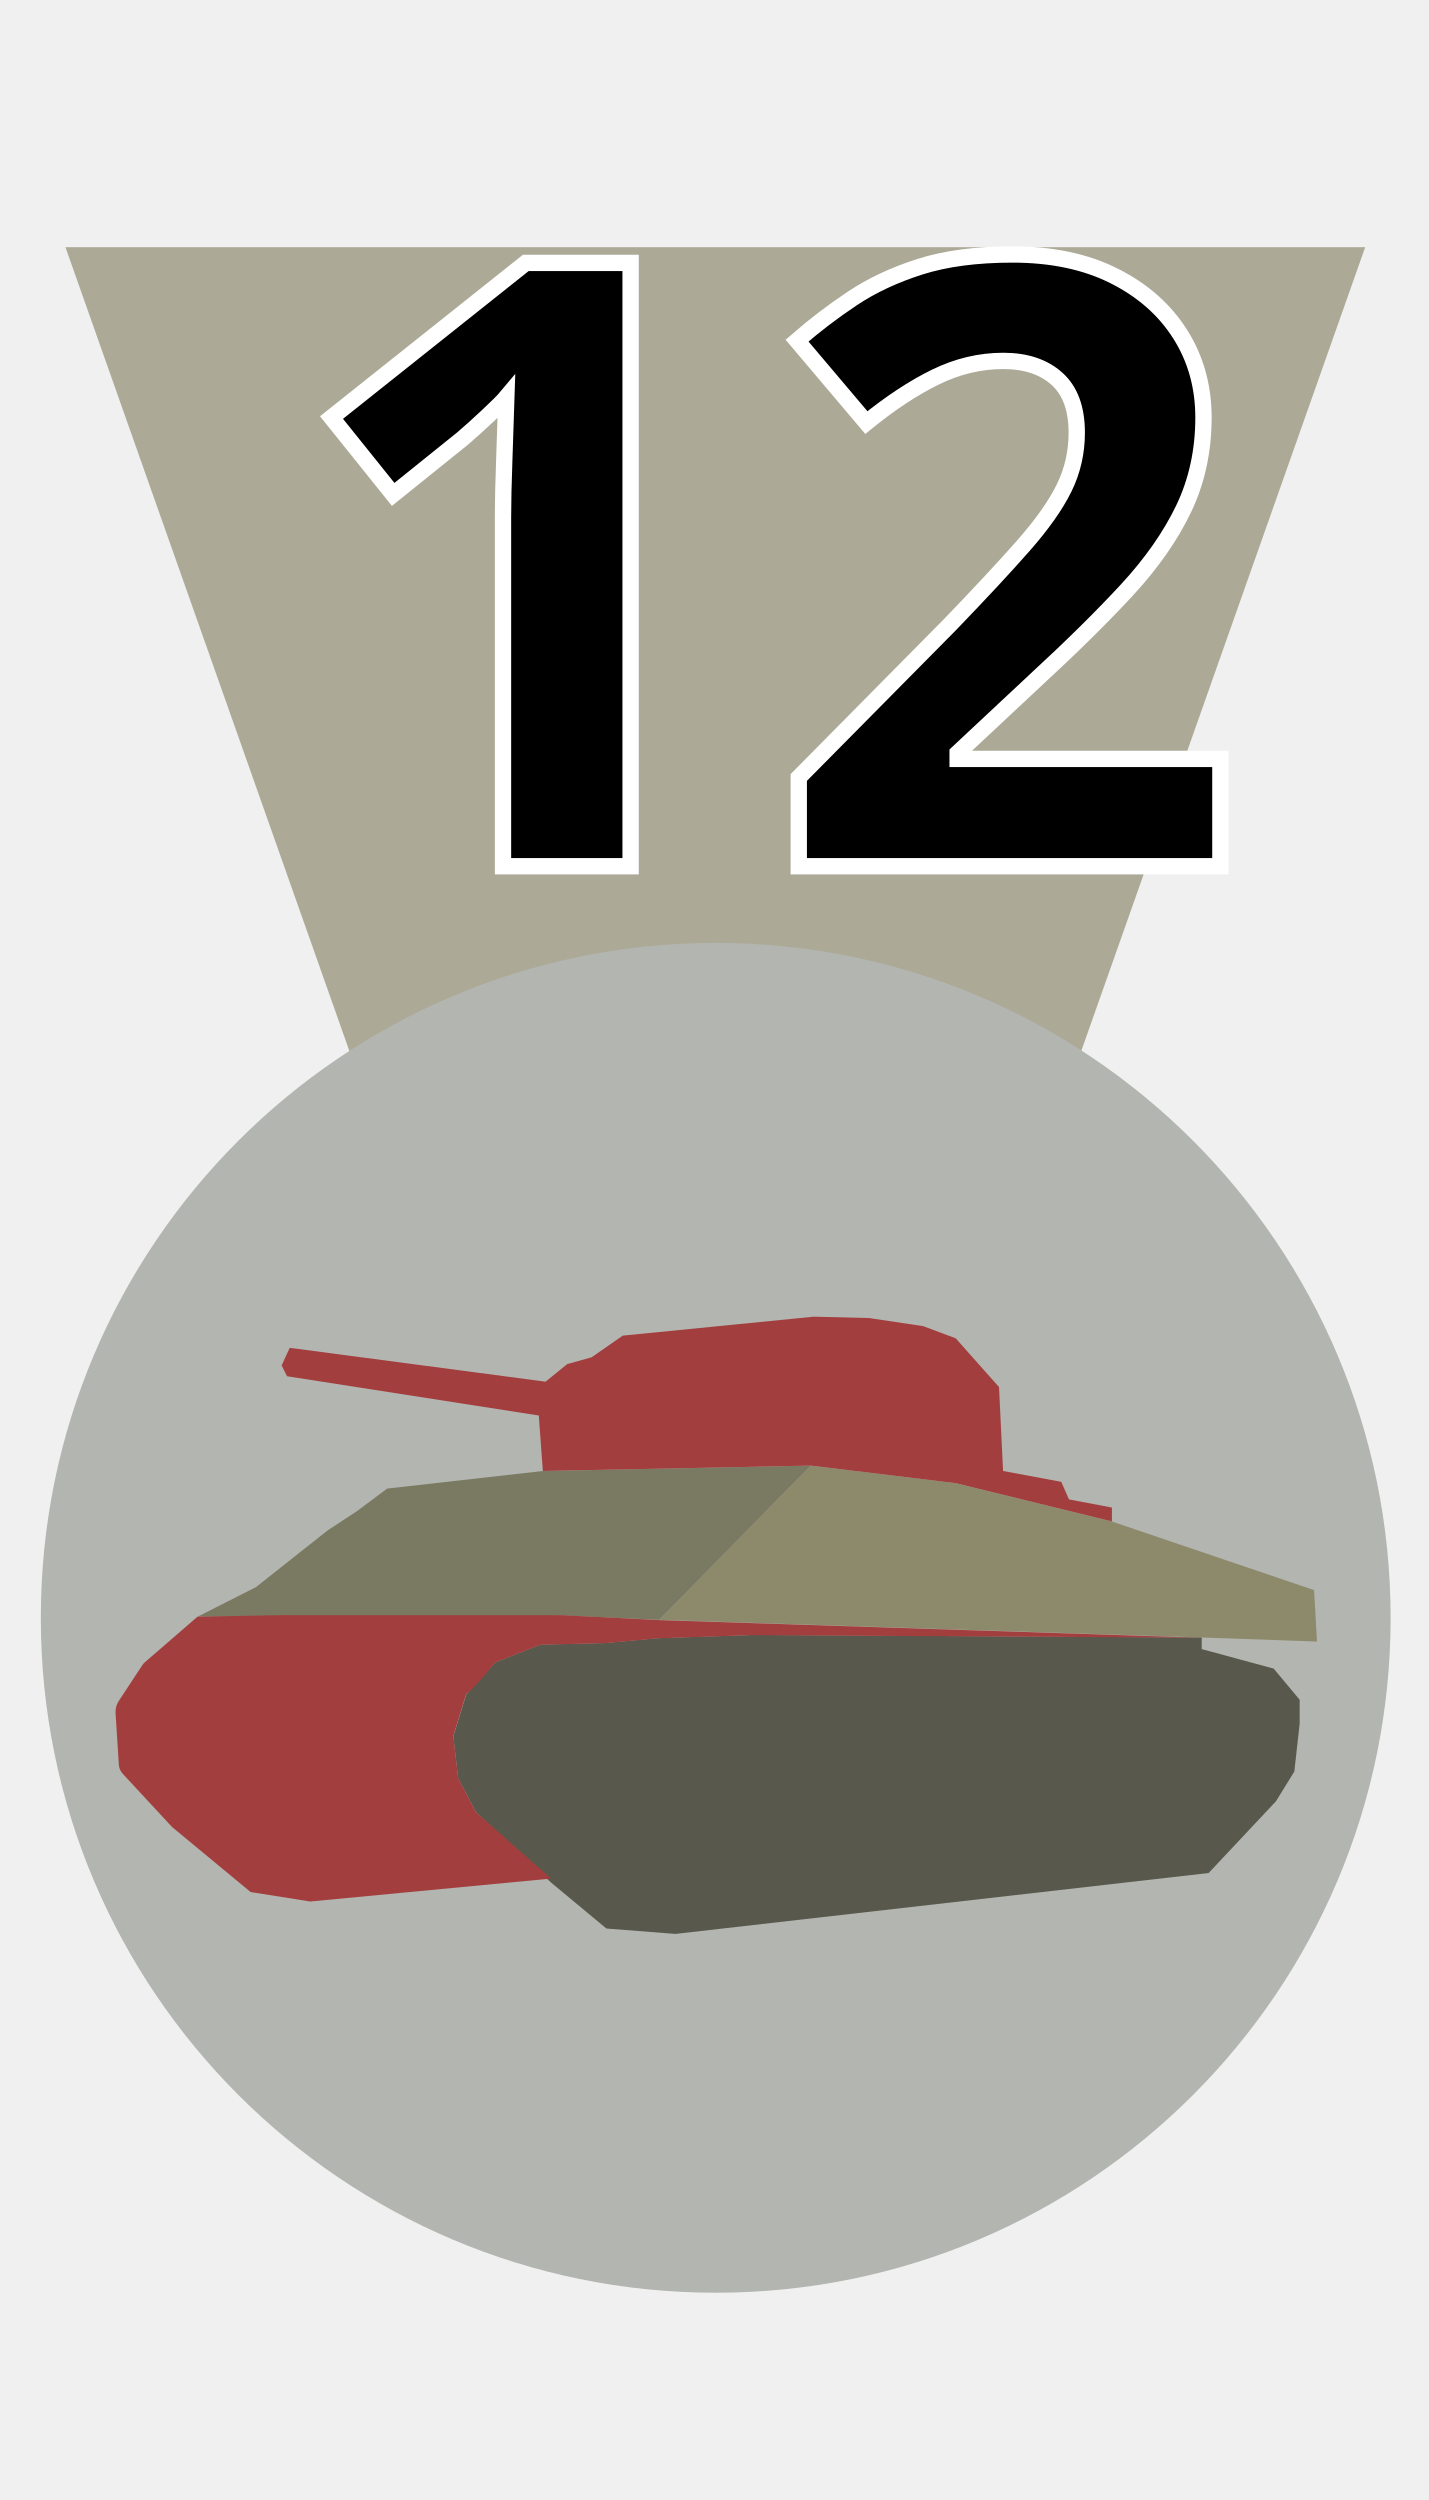
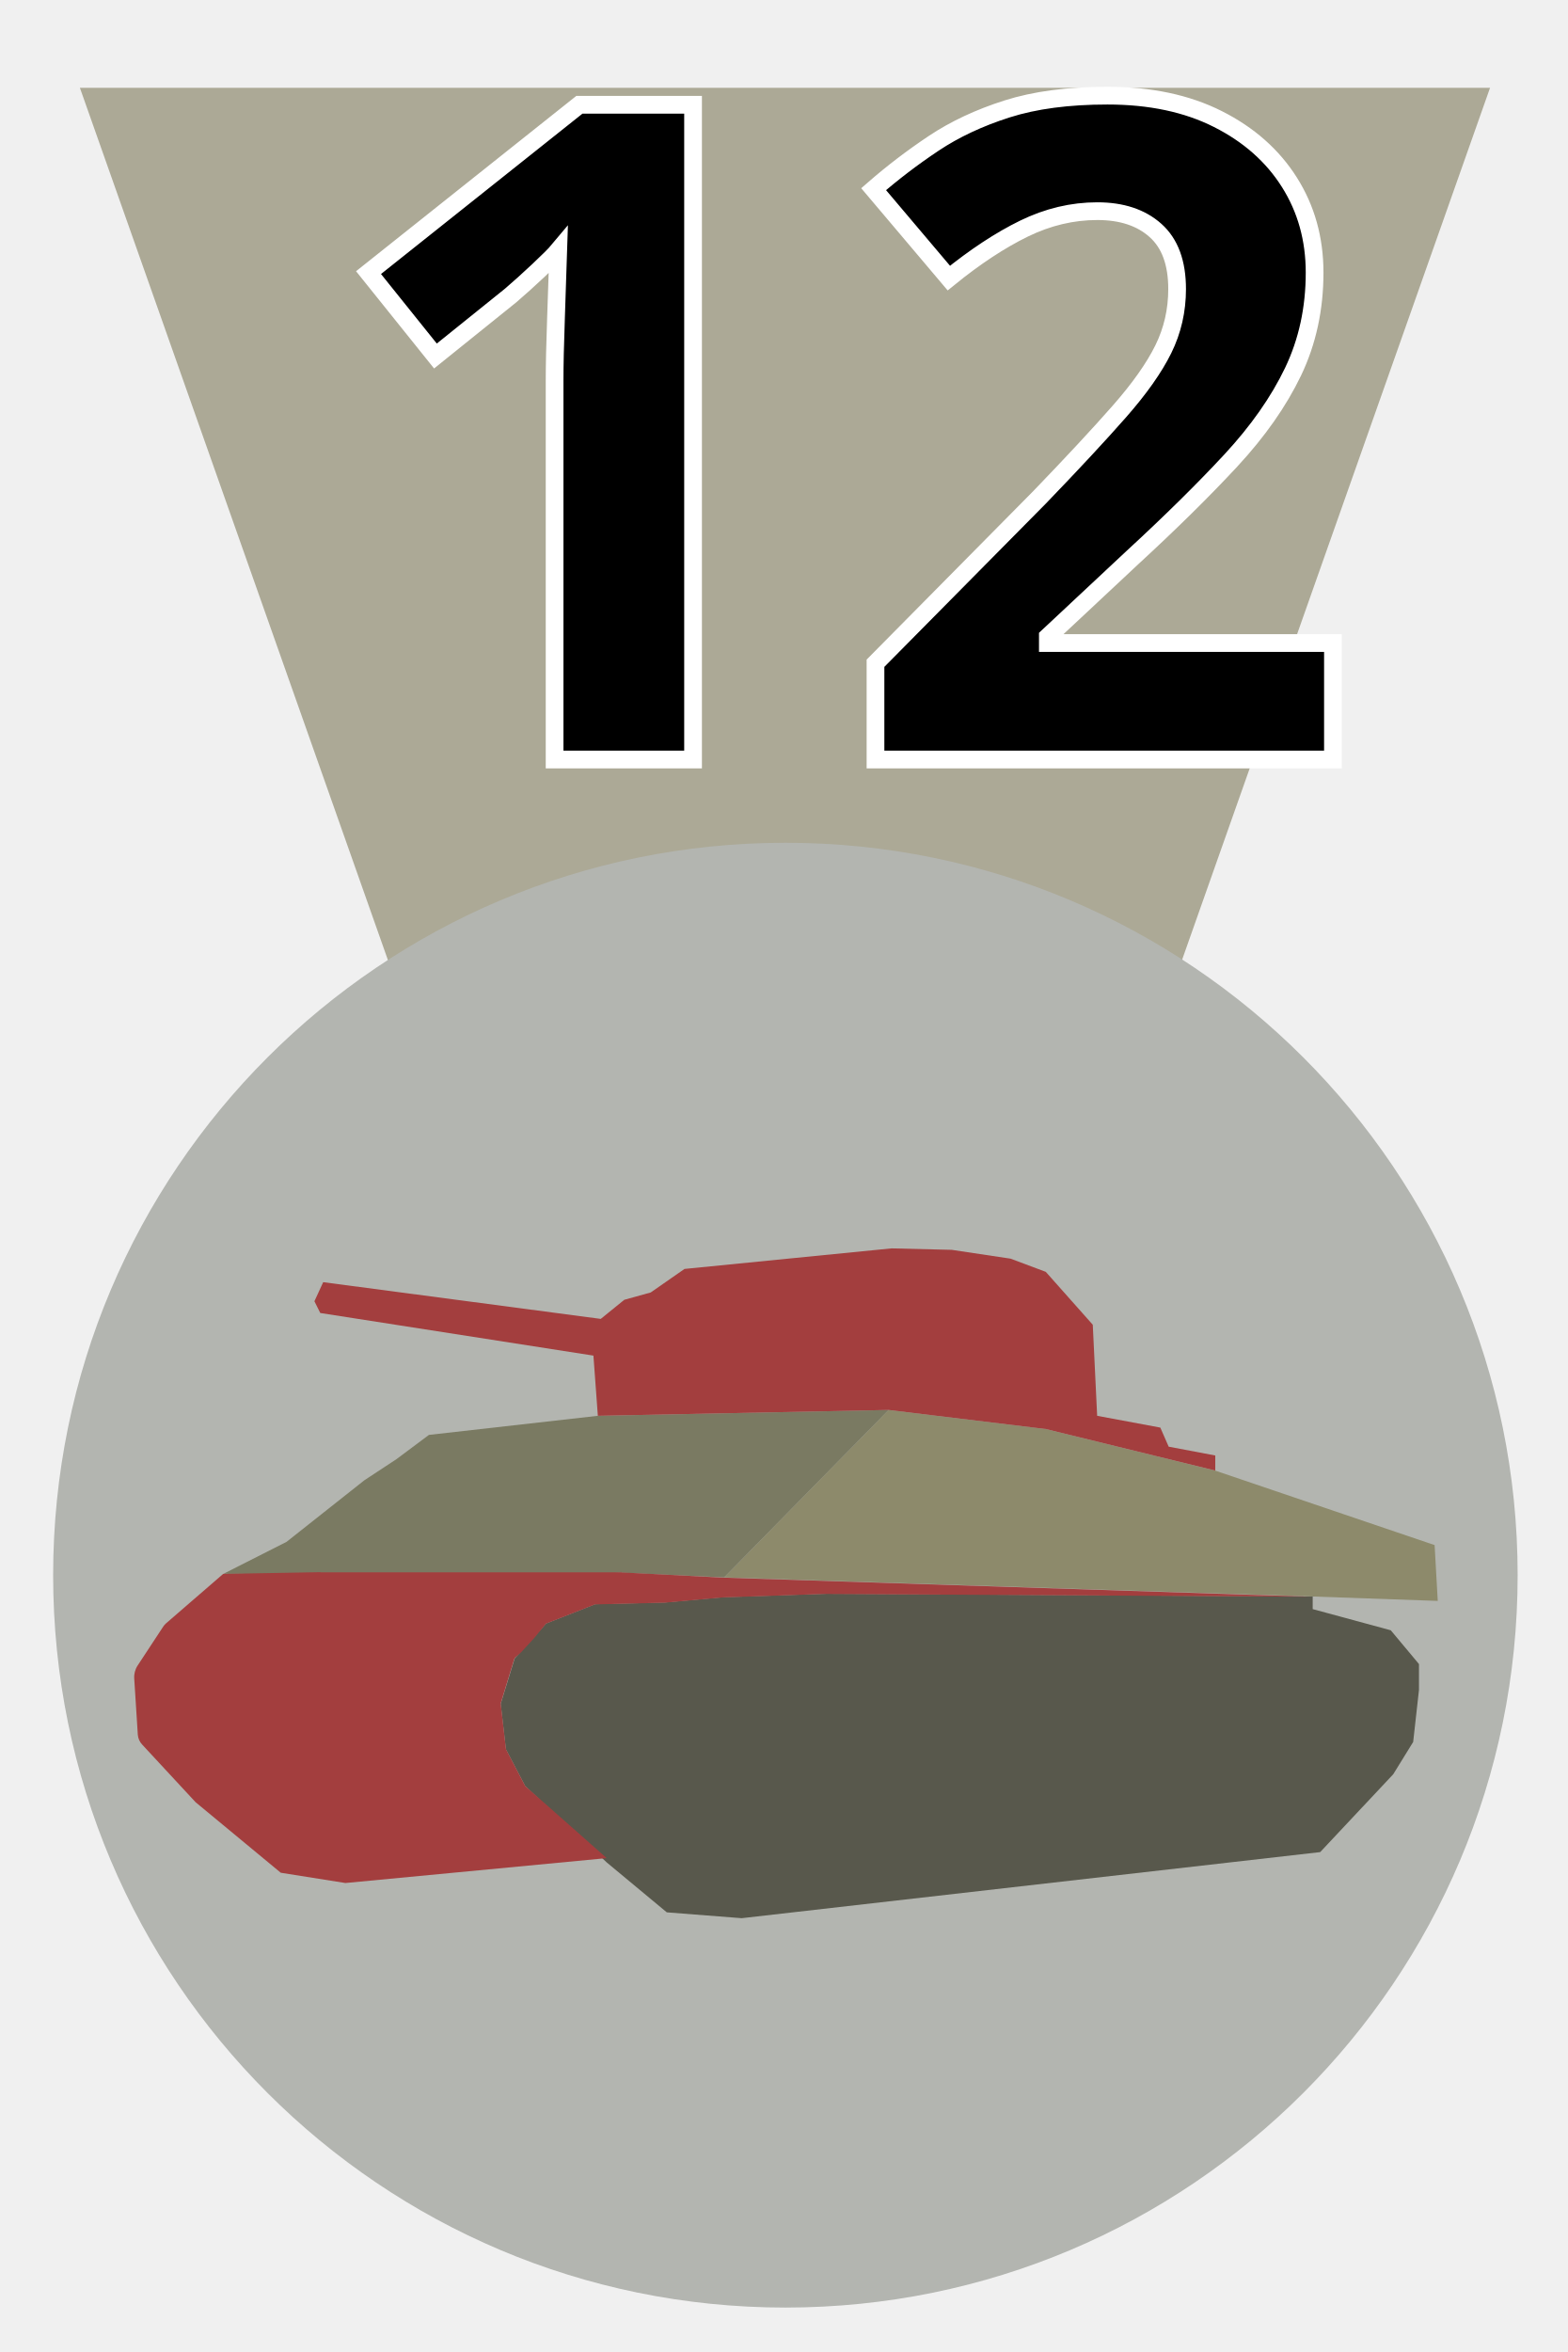
- <svg xmlns="http://www.w3.org/2000/svg" width="40" height="70" viewBox="-10 0 350 531">
+ <svg xmlns="http://www.w3.org/2000/svg" width="20" height="30" viewBox="-10 0 350 531">
  <polygon class="unit__background" stroke-width="10" points="165.25 19.82 6.04 19.82 78.8 225.82 165.25 225.82 251.7 225.82 324.47 19.82 165.25 19.82" fill="#aca996" />
  <text transform="translate(59 171.47)" font-size="207.02" stroke="#fff" stroke-miterlimit="10" stroke-width="4" font-family="AnonymousPro-Bold, Anonymous Pro" font-weight="700">12</text>
  <circle class="unit__background" stroke-width="10" cx="165.35" cy="355.62" r="165.35" fill="#b3b5b0" />
  <polygon points="151.52 356.12 188.66 318.32 224.15 322.63 262.37 332 311.95 348.83 312.66 361.43 284.52 360.44 151.52 356.12" fill="#8d8a6b" />
  <polygon points="124.99 420.46 106.59 403.23 102.24 394.94 101.06 384.67 104.22 374.41 111.32 366.52 122.38 362.17 138.16 361.78 151.19 360.6 174.43 359.81 284.42 360.44 284.42 363.28 302.05 368.06 308.42 375.69 308.42 381.52 307.11 393.27 302.61 400.56 286.11 418.14 155.48 433.06 138.57 431.74 124.99 420.46" fill="#58584c" />
  <polygon points="151.52 356.12 128.19 355.05 117.09 355.62 38.44 355.32 52.7 348.1 70.27 334.2 77.52 329.43 84.86 323.95 123 319.64 188.66 318.32 151.52 356.12" fill="#7a7a62" />
  <path d="M60.4,354.94l-22,.39-12.9,11.16a3.53,3.53,0,0,0-.63.72L19.09,376a4.79,4.79,0,0,0-.78,2.95l.81,12.69a3.64,3.64,0,0,0,1,2.24l12.05,13,19.23,15.92L66,425.12l59-5.62-18.4-16.27-4.24-8.1a1.4,1.4,0,0,1-.13-.41l-1.13-9.8a1.17,1.17,0,0,1,0-.48l3-9.8a1.17,1.17,0,0,1,.23-.42L105.7,373l.81-.88,2-2.17,2.79-3.39,11.05-4.34,15.79-.39,13-1.18,23-.79,109.72.63-132.35-4.31-23.27-1.19,0-.12h-.08v.11H60.4" fill="#a33e3e" />
  <polygon points="123 319.64 122 306.05 60.32 296.43 59 293.78 60.98 289.47 123.66 297.76 128.97 293.45 134.94 291.79 142.57 286.48 189.33 281.84 202.92 282.17 216.19 284.16 224.15 287.14 234.76 299.08 235.75 319.64 250.01 322.3 251.9 326.61 262.42 328.6 262.42 332 224.17 322.63 188.67 318.32 123 319.64" fill="#a33e3e" />
</svg>
